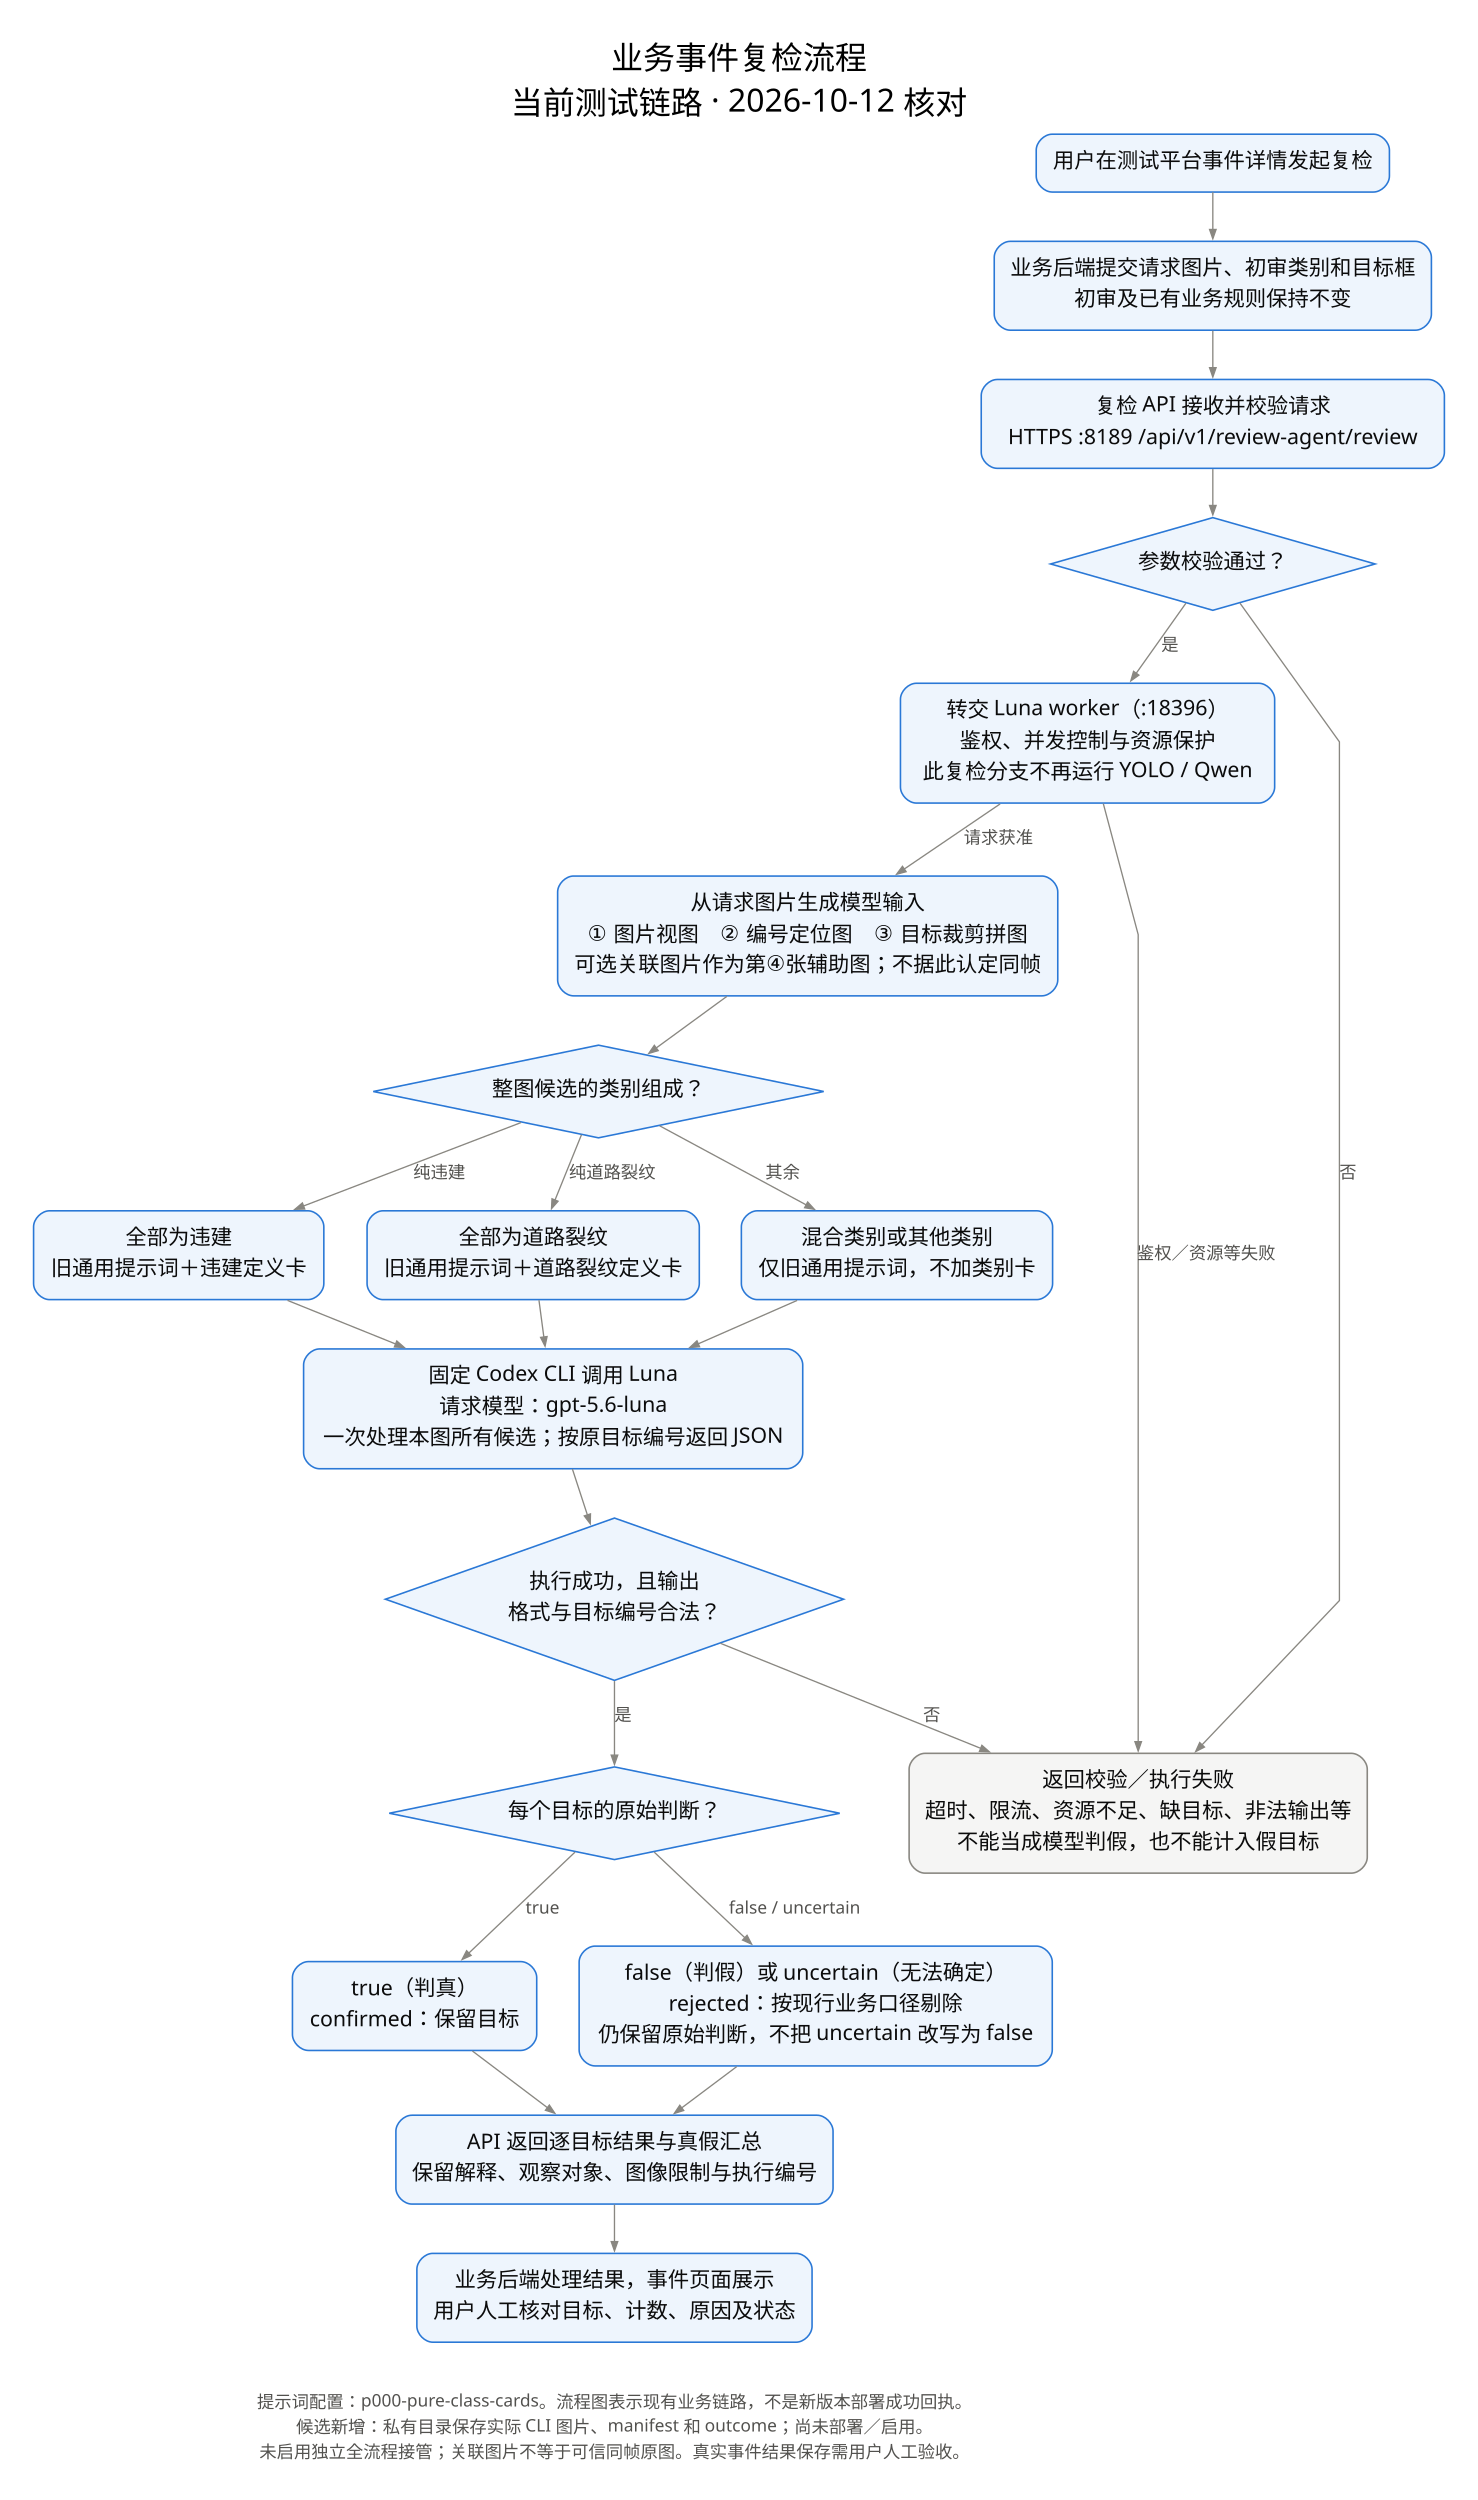
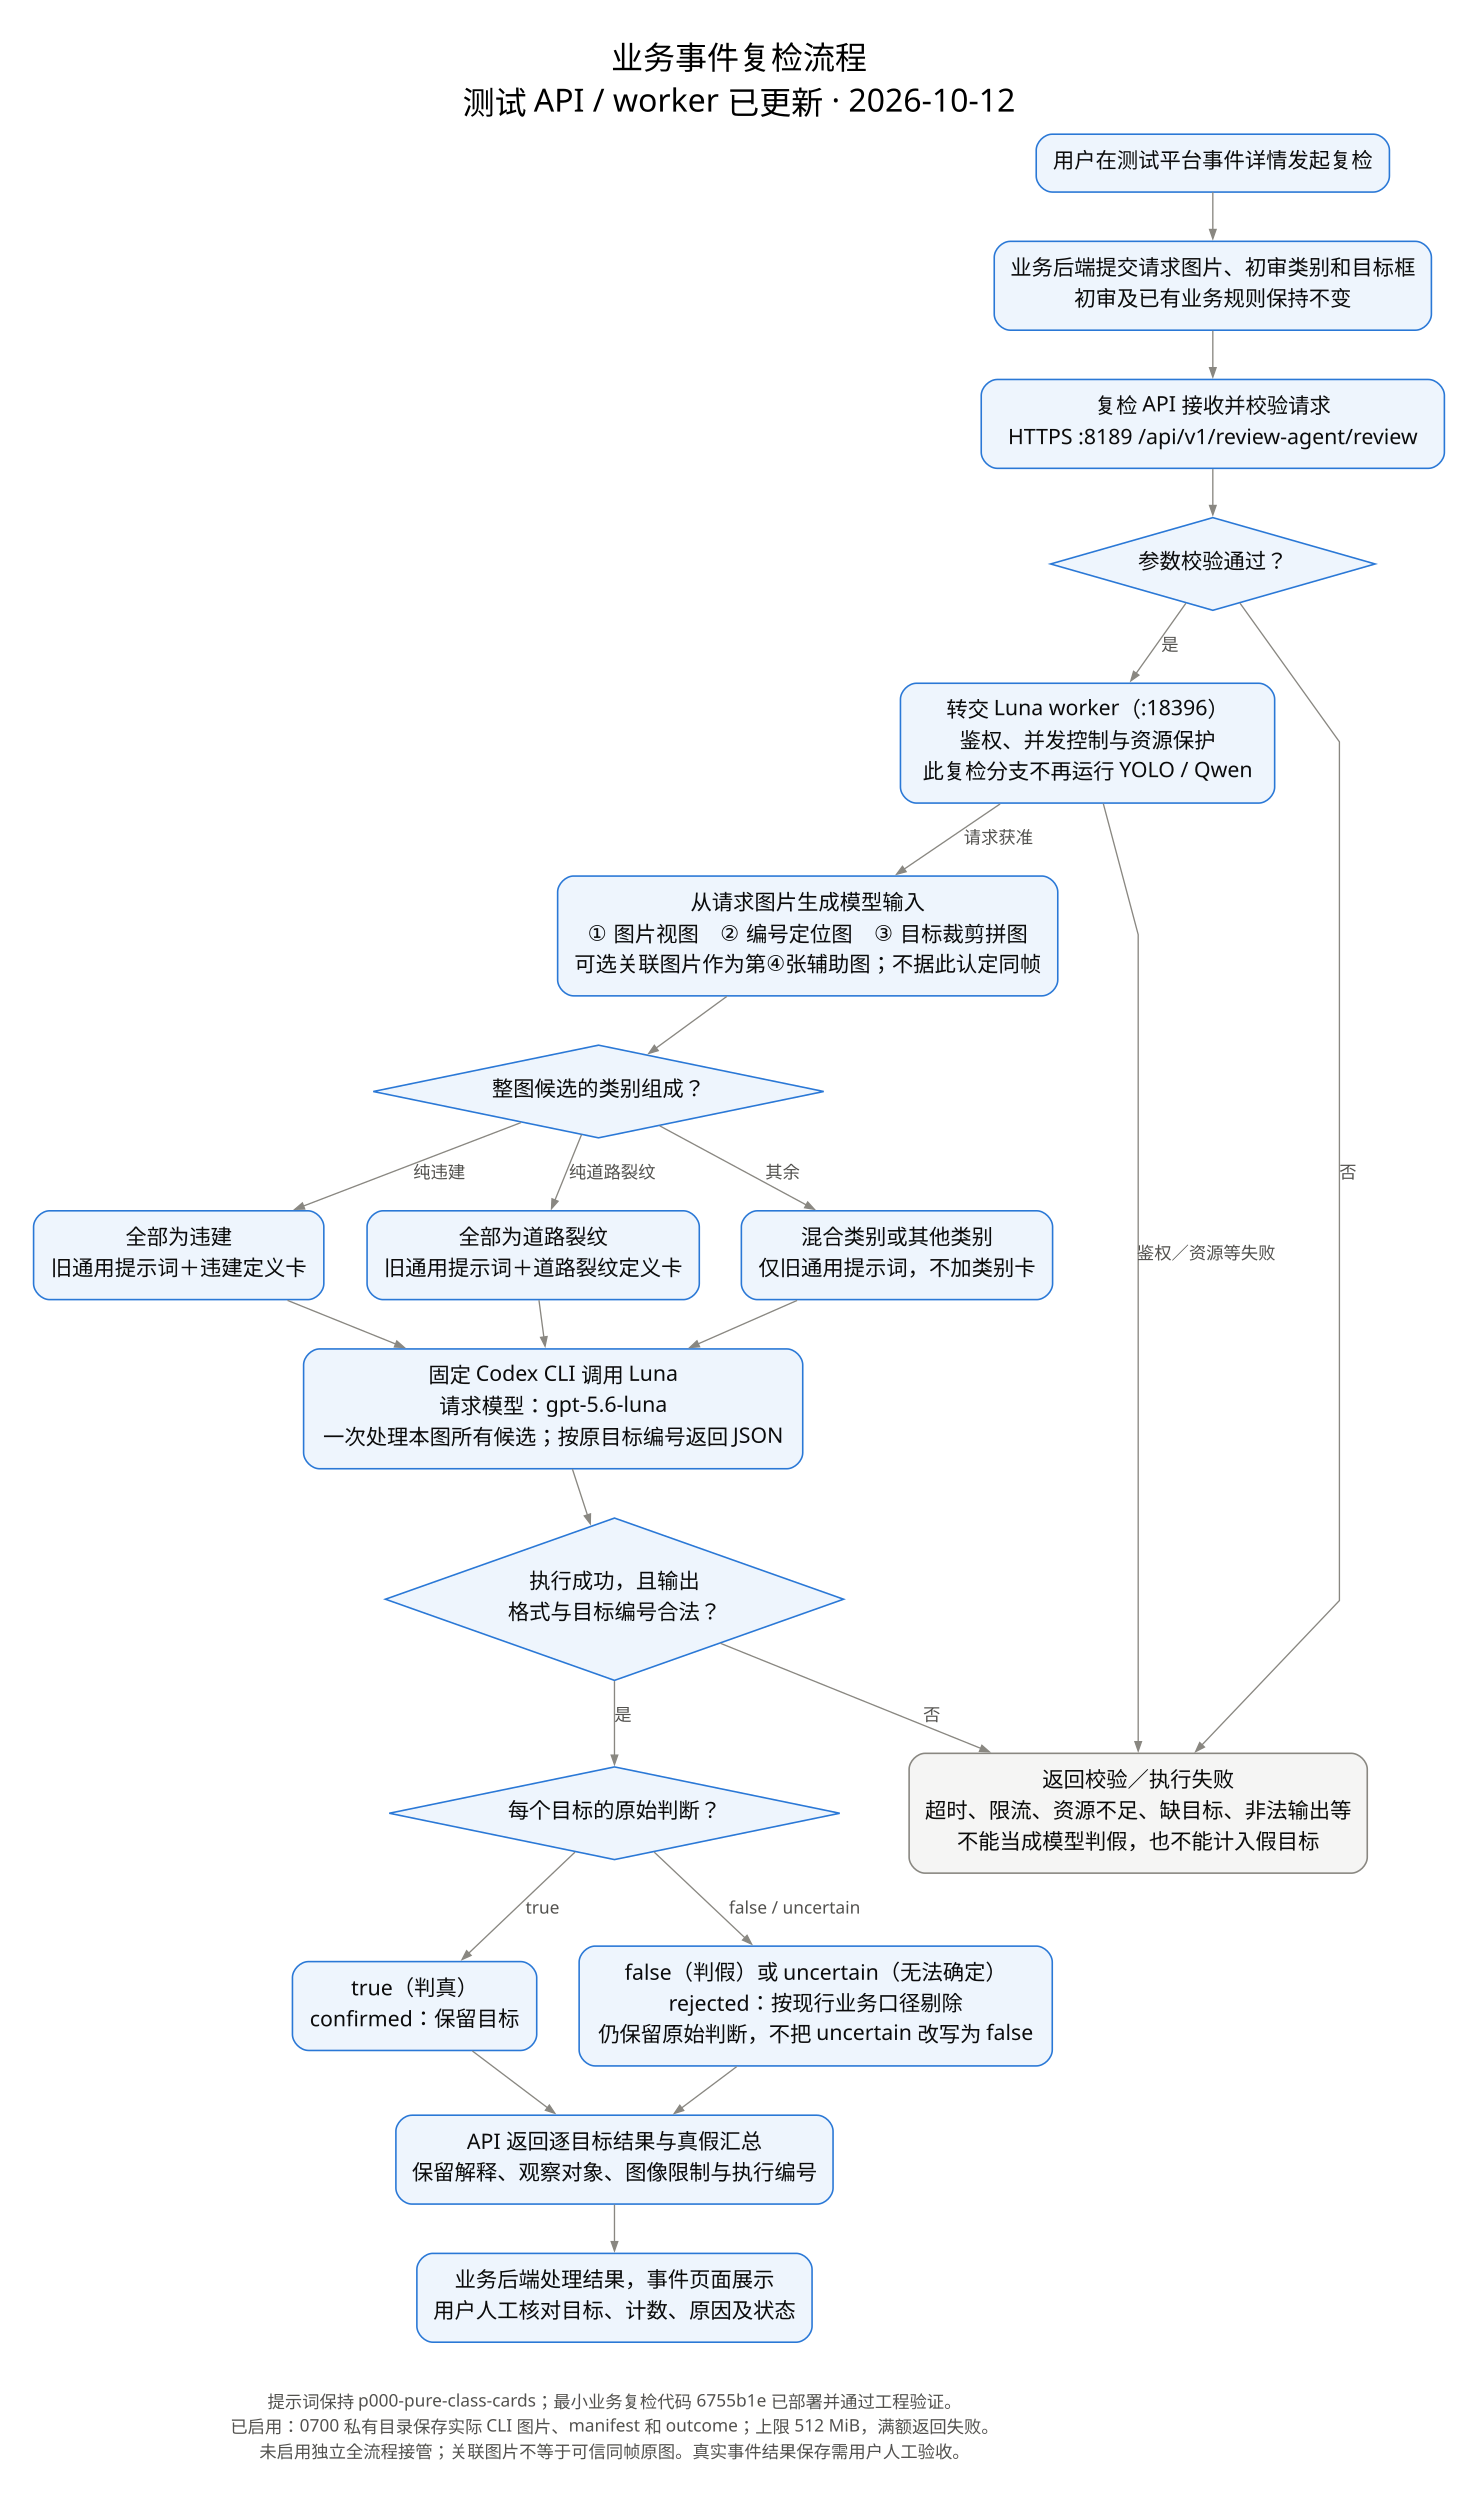
<svg xmlns="http://www.w3.org/2000/svg" width="1109pt" height="1876pt" viewBox="0.00 0.00 1109.00 1876.00">
  <g id="graph0" class="graph" transform="scale(1 1) rotate(0) translate(25.2 1850.84)">
    <polygon fill="white" stroke="none" points="-25.2,25.2 -25.2,-1850.84 1083.88,-1850.84 1083.88,25.2 -25.2,25.2" />
    <text xml:space="preserve" text-anchor="middle" x="529.34" y="-1798.84" font-family="PingFang SC" font-size="24.00">业务事件复检流程</text>
-     <text xml:space="preserve" text-anchor="middle" x="529.34" y="-1765.09" font-family="PingFang SC" font-size="24.00">当前测试链路 · 2026-10-12 核对</text>
+     <text xml:space="preserve" text-anchor="middle" x="529.34" y="-1765.09" font-family="PingFang SC" font-size="24.00">测试 API / worker 已更新 · 2026-10-12</text>
    <g id="node1" class="node">
      <path fill="#eef5fd" stroke="#2a78d6" stroke-width="1.2" d="M1005.42,-1750.14C1005.42,-1750.14 764.38,-1750.14 764.38,-1750.14 758.38,-1750.14 752.38,-1744.14 752.38,-1738.14 752.38,-1738.14 752.38,-1718.73 752.38,-1718.73 752.38,-1712.73 758.38,-1706.73 764.38,-1706.73 764.38,-1706.73 1005.42,-1706.73 1005.42,-1706.73 1011.42,-1706.73 1017.42,-1712.73 1017.42,-1718.73 1017.42,-1718.73 1017.42,-1738.14 1017.42,-1738.14 1017.42,-1744.14 1011.42,-1750.14 1005.42,-1750.14" />
      <text xml:space="preserve" text-anchor="middle" x="884.9" y="-1724.86" font-family="PingFang SC" font-size="16.00" fill="#0b0b0b">用户在测试平台事件详情发起复检</text>
    </g>
    <g id="node2" class="node">
      <path fill="#eef5fd" stroke="#2a78d6" stroke-width="1.2" d="M1036.92,-1669.73C1036.92,-1669.73 732.88,-1669.73 732.88,-1669.73 726.88,-1669.73 720.88,-1663.73 720.88,-1657.73 720.88,-1657.73 720.88,-1615.07 720.88,-1615.07 720.88,-1609.07 726.88,-1603.07 732.88,-1603.07 732.88,-1603.07 1036.92,-1603.07 1036.92,-1603.07 1042.92,-1603.07 1048.92,-1609.07 1048.92,-1615.07 1048.92,-1615.07 1048.92,-1657.73 1048.92,-1657.73 1048.92,-1663.73 1042.92,-1669.73 1036.92,-1669.73" />
      <text xml:space="preserve" text-anchor="middle" x="884.9" y="-1644.45" font-family="PingFang SC" font-size="16.00" fill="#0b0b0b">业务后端提交请求图片、初审类别和目标框</text>
      <text xml:space="preserve" text-anchor="middle" x="884.9" y="-1621.2" font-family="PingFang SC" font-size="16.00" fill="#0b0b0b">初审及已有业务规则保持不变</text>
    </g>
    <g id="edge1" class="edge">
      <path fill="none" stroke="#898781" d="M884.9,-1706.55C884.9,-1698.2 884.9,-1688.26 884.9,-1678.57" />
      <polygon fill="#898781" stroke="#898781" points="887.35,-1678.67 884.9,-1671.67 882.45,-1678.67 887.35,-1678.67" />
    </g>
    <g id="node3" class="node">
      <path fill="#eef5fd" stroke="#2a78d6" stroke-width="1.2" d="M1046.67,-1566.07C1046.67,-1566.07 723.12,-1566.07 723.12,-1566.07 717.12,-1566.07 711.12,-1560.07 711.12,-1554.07 711.12,-1554.07 711.12,-1511.41 711.12,-1511.41 711.12,-1505.41 717.12,-1499.41 723.12,-1499.41 723.12,-1499.41 1046.67,-1499.41 1046.67,-1499.41 1052.67,-1499.41 1058.67,-1505.41 1058.67,-1511.41 1058.67,-1511.41 1058.67,-1554.07 1058.67,-1554.07 1058.67,-1560.07 1052.67,-1566.07 1046.67,-1566.07" />
      <text xml:space="preserve" text-anchor="middle" x="884.9" y="-1540.79" font-family="PingFang SC" font-size="16.00" fill="#0b0b0b">复检 API 接收并校验请求</text>
      <text xml:space="preserve" text-anchor="middle" x="884.9" y="-1517.54" font-family="PingFang SC" font-size="16.00" fill="#0b0b0b">HTTPS :8189 /api/v1/review-agent/review</text>
    </g>
    <g id="edge2" class="edge">
      <path fill="none" stroke="#898781" d="M884.9,-1602.67C884.9,-1593.79 884.9,-1584.05 884.9,-1574.77" />
      <polygon fill="#898781" stroke="#898781" points="887.35,-1574.92 884.9,-1567.92 882.45,-1574.92 887.35,-1574.92" />
    </g>
    <g id="node4" class="node">
      <polygon fill="#eef5fd" stroke="#2a78d6" stroke-width="1.2" points="884.9,-1462.41 763.13,-1427.64 884.9,-1392.87 1006.67,-1427.64 884.9,-1462.41" />
      <text xml:space="preserve" text-anchor="middle" x="884.9" y="-1424.06" font-family="PingFang SC" font-size="16.00" fill="#0b0b0b">参数校验通过？</text>
    </g>
    <g id="edge3" class="edge">
      <path fill="none" stroke="#898781" d="M884.9,-1498.84C884.9,-1490.08 884.9,-1480.5 884.9,-1471.31" />
      <polygon fill="#898781" stroke="#898781" points="887.35,-1471.52 884.9,-1464.52 882.45,-1471.52 887.35,-1471.52" />
    </g>
    <g id="node5" class="node">
      <path fill="#eef5fd" stroke="#2a78d6" stroke-width="1.2" d="M919.3,-1338.12C919.3,-1338.12 662.5,-1338.12 662.5,-1338.12 656.5,-1338.12 650.5,-1332.12 650.5,-1326.12 650.5,-1326.12 650.5,-1260.21 650.5,-1260.21 650.5,-1254.21 656.5,-1248.21 662.5,-1248.21 662.5,-1248.21 919.3,-1248.21 919.3,-1248.21 925.3,-1248.21 931.3,-1254.21 931.3,-1260.21 931.3,-1260.21 931.3,-1326.12 931.3,-1326.12 931.3,-1332.12 925.3,-1338.12 919.3,-1338.12" />
      <text xml:space="preserve" text-anchor="middle" x="790.9" y="-1312.84" font-family="PingFang SC" font-size="16.00" fill="#0b0b0b">转交 Luna worker（:18396）</text>
      <text xml:space="preserve" text-anchor="middle" x="790.9" y="-1289.59" font-family="PingFang SC" font-size="16.00" fill="#0b0b0b">鉴权、并发控制与资源保护</text>
      <text xml:space="preserve" text-anchor="middle" x="790.9" y="-1266.34" font-family="PingFang SC" font-size="16.00" fill="#0b0b0b">此复检分支不再运行 YOLO / Qwen</text>
    </g>
    <g id="edge4" class="edge">
      <path fill="none" stroke="#898781" d="M864.73,-1398.22C853.78,-1382.78 839.9,-1363.22 827.14,-1345.24" />
      <polygon fill="#898781" stroke="#898781" points="829.42,-1344.22 823.37,-1339.93 825.43,-1347.06 829.42,-1344.22" />
      <text xml:space="preserve" text-anchor="middle" x="852.69" y="-1362.52" font-family="PingFang SC" font-size="13.00" fill="#52514e">是</text>
    </g>
    <g id="node18" class="node">
      <path fill="#f5f5f4" stroke="#898781" stroke-width="1.2" d="M988.8,-535.14C988.8,-535.14 669,-535.14 669,-535.14 663,-535.14 657,-529.14 657,-523.14 657,-523.14 657,-457.23 657,-457.23 657,-451.23 663,-445.23 669,-445.23 669,-445.23 988.8,-445.23 988.8,-445.23 994.8,-445.23 1000.8,-451.23 1000.8,-457.23 1000.8,-457.23 1000.8,-523.14 1000.8,-523.14 1000.8,-529.14 994.8,-535.14 988.8,-535.14" />
      <text xml:space="preserve" text-anchor="middle" x="828.9" y="-509.86" font-family="PingFang SC" font-size="16.00" fill="#0b0b0b">返回校验／执行失败</text>
      <text xml:space="preserve" text-anchor="middle" x="828.9" y="-486.61" font-family="PingFang SC" font-size="16.00" fill="#0b0b0b">超时、限流、资源不足、缺目标、非法输出等</text>
      <text xml:space="preserve" text-anchor="middle" x="828.9" y="-463.36" font-family="PingFang SC" font-size="16.00" fill="#0b0b0b">不能当成模型判假，也不能计入假目标</text>
    </g>
    <g id="edge5" class="edge">
      <path fill="none" stroke="#898781" d="M905.28,-1398.22C933.19,-1359.3 979.9,-1294.16 979.9,-1294.16 979.9,-1294.16 979.9,-1294.16 979.9,-649.79 979.9,-649.79 921.05,-587.97 876.82,-541.52" />
      <polygon fill="#898781" stroke="#898781" points="878.61,-539.84 872.01,-536.46 875.06,-543.22 878.61,-539.84" />
      <text xml:space="preserve" text-anchor="middle" x="986.27" y="-966.66" font-family="PingFang SC" font-size="13.00" fill="#52514e">否</text>
    </g>
    <g id="node6" class="node">
      <path fill="#eef5fd" stroke="#2a78d6" stroke-width="1.2" d="M756.55,-1193.46C756.55,-1193.46 405.25,-1193.46 405.25,-1193.46 399.25,-1193.46 393.25,-1187.46 393.25,-1181.46 393.25,-1181.46 393.25,-1115.55 393.25,-1115.55 393.25,-1109.55 399.25,-1103.55 405.25,-1103.55 405.25,-1103.55 756.55,-1103.55 756.55,-1103.55 762.55,-1103.55 768.55,-1109.55 768.55,-1115.55 768.55,-1115.55 768.55,-1181.46 768.55,-1181.46 768.55,-1187.46 762.55,-1193.46 756.55,-1193.46" />
      <text xml:space="preserve" text-anchor="middle" x="580.9" y="-1168.18" font-family="PingFang SC" font-size="16.00" fill="#0b0b0b">从请求图片生成模型输入</text>
      <text xml:space="preserve" text-anchor="middle" x="580.9" y="-1144.93" font-family="PingFang SC" font-size="16.00" fill="#0b0b0b">① 图片视图　② 编号定位图　③ 目标裁剪拼图</text>
      <text xml:space="preserve" text-anchor="middle" x="580.9" y="-1121.68" font-family="PingFang SC" font-size="16.00" fill="#0b0b0b">可选关联图片作为第④张辅助图；不据此认定同帧</text>
    </g>
    <g id="edge6" class="edge">
      <path fill="none" stroke="#898781" d="M725.32,-1247.61C702.43,-1232.06 676.61,-1214.52 653.2,-1198.62" />
      <polygon fill="#898781" stroke="#898781" points="654.76,-1196.72 647.6,-1194.81 652.01,-1200.77 654.76,-1196.72" />
      <text xml:space="preserve" text-anchor="middle" x="723.97" y="-1217.86" font-family="PingFang SC" font-size="13.00" fill="#52514e">请求获准</text>
    </g>
    <g id="edge7" class="edge">
      <path fill="none" stroke="#898781" d="M802.72,-1247.81C813.87,-1205.93 828.9,-1149.51 828.9,-1149.51 828.9,-1149.51 828.9,-1149.51 828.9,-649.79 828.9,-649.79 828.9,-589.97 828.9,-543.81" />
      <polygon fill="#898781" stroke="#898781" points="831.35,-543.88 828.9,-536.88 826.45,-543.88 831.35,-543.88" />
      <text xml:space="preserve" text-anchor="middle" x="879.9" y="-905.96" font-family="PingFang SC" font-size="13.00" fill="#52514e">鉴权／资源等失败</text>
    </g>
    <g id="node7" class="node">
      <polygon fill="#eef5fd" stroke="#2a78d6" stroke-width="1.2" points="423.9,-1066.55 254.88,-1031.78 423.9,-997.01 592.92,-1031.78 423.9,-1066.55" />
      <text xml:space="preserve" text-anchor="middle" x="423.9" y="-1028.21" font-family="PingFang SC" font-size="16.00" fill="#0b0b0b">整图候选的类别组成？</text>
    </g>
    <g id="edge8" class="edge">
      <path fill="none" stroke="#898781" d="M520.2,-1103.15C502.53,-1090.24 483.59,-1076.4 467.23,-1064.44" />
      <polygon fill="#898781" stroke="#898781" points="468.7,-1062.48 461.61,-1060.33 465.81,-1066.44 468.7,-1062.48" />
    </g>
    <g id="node8" class="node">
      <path fill="#eef5fd" stroke="#2a78d6" stroke-width="1.2" d="M205.8,-942.26C205.8,-942.26 12,-942.26 12,-942.26 6,-942.26 0,-936.26 0,-930.26 0,-930.26 0,-887.6 0,-887.6 0,-881.6 6,-875.6 12,-875.6 12,-875.6 205.8,-875.6 205.8,-875.6 211.8,-875.6 217.8,-881.6 217.8,-887.6 217.8,-887.6 217.8,-930.26 217.8,-930.26 217.8,-936.26 211.8,-942.26 205.8,-942.26" />
      <text xml:space="preserve" text-anchor="middle" x="108.9" y="-916.98" font-family="PingFang SC" font-size="16.00" fill="#0b0b0b">全部为违建</text>
      <text xml:space="preserve" text-anchor="middle" x="108.9" y="-893.73" font-family="PingFang SC" font-size="16.00" fill="#0b0b0b">旧通用提示词＋违建定义卡</text>
    </g>
    <g id="edge9" class="edge">
      <path fill="none" stroke="#898781" d="M365.76,-1008.47C320.01,-990.92 255.36,-966.12 202.37,-945.79" />
      <polygon fill="#898781" stroke="#898781" points="203.46,-943.58 196.05,-943.36 201.71,-948.16 203.46,-943.58" />
      <text xml:space="preserve" text-anchor="middle" x="304.38" y="-966.66" font-family="PingFang SC" font-size="13.00" fill="#52514e">纯违建</text>
    </g>
    <g id="node9" class="node">
      <path fill="#eef5fd" stroke="#2a78d6" stroke-width="1.2" d="M487.55,-942.26C487.55,-942.26 262.25,-942.26 262.25,-942.26 256.25,-942.26 250.25,-936.26 250.25,-930.26 250.25,-930.26 250.25,-887.6 250.25,-887.6 250.25,-881.6 256.25,-875.6 262.25,-875.6 262.25,-875.6 487.55,-875.6 487.55,-875.6 493.55,-875.6 499.55,-881.6 499.55,-887.6 499.55,-887.6 499.55,-930.26 499.55,-930.26 499.55,-936.26 493.55,-942.26 487.55,-942.26" />
      <text xml:space="preserve" text-anchor="middle" x="374.9" y="-916.98" font-family="PingFang SC" font-size="16.00" fill="#0b0b0b">全部为道路裂纹</text>
      <text xml:space="preserve" text-anchor="middle" x="374.9" y="-893.73" font-family="PingFang SC" font-size="16.00" fill="#0b0b0b">旧通用提示词＋道路裂纹定义卡</text>
    </g>
    <g id="edge10" class="edge">
      <path fill="none" stroke="#898781" d="M411.15,-999.34C405.06,-984.32 397.7,-966.16 391.2,-950.14" />
      <polygon fill="#898781" stroke="#898781" points="393.56,-949.44 388.66,-943.88 389.02,-951.28 393.56,-949.44" />
      <text xml:space="preserve" text-anchor="middle" x="434.21" y="-966.66" font-family="PingFang SC" font-size="13.00" fill="#52514e">纯道路裂纹</text>
    </g>
    <g id="node10" class="node">
      <path fill="#eef5fd" stroke="#2a78d6" stroke-width="1.2" d="M752.67,-942.26C752.67,-942.26 543.12,-942.26 543.12,-942.26 537.12,-942.26 531.12,-936.26 531.12,-930.26 531.12,-930.26 531.12,-887.6 531.12,-887.6 531.12,-881.6 537.12,-875.6 543.12,-875.6 543.12,-875.6 752.67,-875.6 752.67,-875.6 758.67,-875.6 764.67,-881.6 764.67,-887.6 764.67,-887.6 764.67,-930.26 764.67,-930.26 764.67,-936.26 758.67,-942.26 752.67,-942.26" />
      <text xml:space="preserve" text-anchor="middle" x="647.9" y="-916.98" font-family="PingFang SC" font-size="16.00" fill="#0b0b0b">混合类别或其他类别</text>
      <text xml:space="preserve" text-anchor="middle" x="647.9" y="-893.73" font-family="PingFang SC" font-size="16.00" fill="#0b0b0b">仅旧通用提示词，不加类别卡</text>
    </g>
    <g id="edge11" class="edge">
      <path fill="none" stroke="#898781" d="M469.77,-1006.03C501.44,-988.95 544.09,-965.94 579.72,-946.71" />
      <polygon fill="#898781" stroke="#898781" points="580.88,-948.87 585.88,-943.39 578.56,-944.56 580.88,-948.87" />
      <text xml:space="preserve" text-anchor="middle" x="562.06" y="-966.66" font-family="PingFang SC" font-size="13.00" fill="#52514e">其余</text>
    </g>
    <g id="node11" class="node">
      <path fill="#eef5fd" stroke="#2a78d6" stroke-width="1.2" d="M565.17,-838.6C565.17,-838.6 214.62,-838.6 214.62,-838.6 208.62,-838.6 202.62,-832.6 202.62,-826.6 202.62,-826.6 202.62,-760.69 202.62,-760.69 202.62,-754.69 208.62,-748.69 214.62,-748.69 214.62,-748.69 565.17,-748.69 565.17,-748.69 571.17,-748.69 577.17,-754.69 577.17,-760.69 577.17,-760.69 577.17,-826.6 577.17,-826.6 577.17,-832.6 571.17,-838.6 565.17,-838.6" />
      <text xml:space="preserve" text-anchor="middle" x="389.9" y="-813.32" font-family="PingFang SC" font-size="16.00" fill="#0b0b0b">固定 Codex CLI 调用 Luna</text>
      <text xml:space="preserve" text-anchor="middle" x="389.9" y="-790.07" font-family="PingFang SC" font-size="16.00" fill="#0b0b0b">请求模型：gpt-5.6-luna</text>
      <text xml:space="preserve" text-anchor="middle" x="389.9" y="-766.82" font-family="PingFang SC" font-size="16.00" fill="#0b0b0b">一次处理本图所有候选；按原目标编号返回 JSON</text>
    </g>
    <g id="edge12" class="edge">
      <path fill="none" stroke="#898781" d="M190.55,-875.01C215.96,-864.77 244.49,-853.27 271.86,-842.23" />
      <polygon fill="#898781" stroke="#898781" points="272.56,-844.59 278.14,-839.7 270.73,-840.05 272.56,-844.59" />
    </g>
    <g id="edge13" class="edge">
      <path fill="none" stroke="#898781" d="M379.24,-875.16C380.39,-866.47 381.66,-856.86 382.92,-847.39" />
      <polygon fill="#898781" stroke="#898781" points="385.32,-847.9 383.81,-840.64 380.46,-847.26 385.32,-847.9" />
    </g>
    <g id="edge14" class="edge">
      <path fill="none" stroke="#898781" d="M572.93,-875.01C549.74,-864.83 523.7,-853.4 498.71,-842.42" />
      <polygon fill="#898781" stroke="#898781" points="499.77,-840.21 492.37,-839.64 497.8,-844.7 499.77,-840.21" />
    </g>
    <g id="node12" class="node">
      <polygon fill="#eef5fd" stroke="#2a78d6" stroke-width="1.2" points="435.9,-711.69 264,-650.79 435.9,-589.89 607.8,-650.79 435.9,-711.69" />
      <text xml:space="preserve" text-anchor="middle" x="435.9" y="-658.84" font-family="PingFang SC" font-size="16.00" fill="#0b0b0b">执行成功，且输出</text>
      <text xml:space="preserve" text-anchor="middle" x="435.9" y="-635.59" font-family="PingFang SC" font-size="16.00" fill="#0b0b0b">格式与目标编号合法？</text>
    </g>
    <g id="edge15" class="edge">
      <path fill="none" stroke="#898781" d="M404.33,-748.46C407.9,-737.52 411.8,-725.58 415.6,-713.95" />
      <polygon fill="#898781" stroke="#898781" points="417.89,-714.82 417.74,-707.4 413.24,-713.3 417.89,-714.82" />
    </g>
    <g id="node13" class="node">
      <polygon fill="#eef5fd" stroke="#2a78d6" stroke-width="1.2" points="435.9,-524.95 266.88,-490.18 435.9,-455.41 604.92,-490.18 435.9,-524.95" />
      <text xml:space="preserve" text-anchor="middle" x="435.9" y="-486.61" font-family="PingFang SC" font-size="16.00" fill="#0b0b0b">每个目标的原始判断？</text>
    </g>
    <g id="edge16" class="edge">
      <path fill="none" stroke="#898781" d="M435.9,-589.38C435.9,-570.72 435.9,-550.58 435.9,-533.43" />
      <polygon fill="#898781" stroke="#898781" points="438.35,-533.78 435.9,-526.78 433.45,-533.78 438.35,-533.78" />
      <text xml:space="preserve" text-anchor="middle" x="442.27" y="-559.54" font-family="PingFang SC" font-size="13.00" fill="#52514e">是</text>
    </g>
    <g id="edge17" class="edge">
      <path fill="none" stroke="#898781" d="M515.43,-617.69C571.57,-595.04 647.75,-564.29 710.95,-538.79" />
      <polygon fill="#898781" stroke="#898781" points="711.61,-541.16 717.19,-536.27 709.78,-536.62 711.61,-541.16" />
      <text xml:space="preserve" text-anchor="middle" x="673.98" y="-559.54" font-family="PingFang SC" font-size="13.00" fill="#52514e">否</text>
    </g>
    <g id="node14" class="node">
      <path fill="#eef5fd" stroke="#2a78d6" stroke-width="1.2" d="M365.55,-378.85C365.55,-378.85 206.25,-378.85 206.25,-378.85 200.25,-378.85 194.25,-372.85 194.25,-366.85 194.25,-366.85 194.25,-324.19 194.25,-324.19 194.25,-318.19 200.25,-312.19 206.25,-312.19 206.25,-312.19 365.55,-312.19 365.55,-312.19 371.55,-312.19 377.55,-318.19 377.55,-324.19 377.55,-324.19 377.55,-366.85 377.55,-366.85 377.55,-372.85 371.55,-378.85 365.55,-378.85" />
      <text xml:space="preserve" text-anchor="middle" x="285.9" y="-353.57" font-family="PingFang SC" font-size="16.00" fill="#0b0b0b">true（判真）</text>
      <text xml:space="preserve" text-anchor="middle" x="285.9" y="-330.32" font-family="PingFang SC" font-size="16.00" fill="#0b0b0b">confirmed：保留目标</text>
    </g>
    <g id="edge18" class="edge">
      <path fill="none" stroke="#898781" d="M406.26,-461C383.42,-439.27 351.58,-408.99 326.39,-385.03" />
      <polygon fill="#898781" stroke="#898781" points="328.32,-383.49 321.56,-380.44 324.95,-387.04 328.32,-383.49" />
      <text xml:space="preserve" text-anchor="middle" x="381.88" y="-414.88" font-family="PingFang SC" font-size="13.00" fill="#52514e">true</text>
    </g>
    <g id="node15" class="node">
      <path fill="#eef5fd" stroke="#2a78d6" stroke-width="1.2" d="M752.42,-390.48C752.42,-390.48 421.38,-390.48 421.38,-390.48 415.38,-390.48 409.38,-384.48 409.38,-378.48 409.38,-378.48 409.38,-312.57 409.38,-312.57 409.38,-306.57 415.38,-300.57 421.38,-300.57 421.38,-300.57 752.42,-300.57 752.42,-300.57 758.42,-300.57 764.42,-306.57 764.42,-312.57 764.42,-312.57 764.42,-378.48 764.42,-378.48 764.42,-384.48 758.42,-390.48 752.42,-390.48" />
      <text xml:space="preserve" text-anchor="middle" x="586.9" y="-365.2" font-family="PingFang SC" font-size="16.00" fill="#0b0b0b">false（判假）或 uncertain（无法确定）</text>
      <text xml:space="preserve" text-anchor="middle" x="586.9" y="-341.95" font-family="PingFang SC" font-size="16.00" fill="#0b0b0b">rejected：按现行业务口径剔除</text>
      <text xml:space="preserve" text-anchor="middle" x="586.9" y="-318.7" font-family="PingFang SC" font-size="16.00" fill="#0b0b0b">仍保留原始判断，不把 uncertain 改写为 false</text>
    </g>
    <g id="edge19" class="edge">
      <path fill="none" stroke="#898781" d="M465.73,-461C485.14,-442.66 511,-418.23 533.84,-396.65" />
      <polygon fill="#898781" stroke="#898781" points="535.38,-398.57 538.79,-391.98 532.02,-395.01 535.38,-398.57" />
      <text xml:space="preserve" text-anchor="middle" x="571.07" y="-414.88" font-family="PingFang SC" font-size="13.00" fill="#52514e">false / uncertain</text>
    </g>
    <g id="node16" class="node">
      <path fill="#eef5fd" stroke="#2a78d6" stroke-width="1.2" d="M587.92,-263.57C587.92,-263.57 283.88,-263.57 283.88,-263.57 277.88,-263.57 271.88,-257.57 271.88,-251.57 271.88,-251.57 271.88,-208.91 271.88,-208.91 271.88,-202.91 277.88,-196.91 283.88,-196.91 283.88,-196.91 587.92,-196.91 587.92,-196.91 593.92,-196.91 599.92,-202.91 599.92,-208.91 599.92,-208.91 599.92,-251.57 599.92,-251.57 599.92,-257.57 593.92,-263.57 587.92,-263.57" />
      <text xml:space="preserve" text-anchor="middle" x="435.9" y="-238.29" font-family="PingFang SC" font-size="16.00" fill="#0b0b0b">API 返回逐目标结果与真假汇总</text>
      <text xml:space="preserve" text-anchor="middle" x="435.9" y="-215.04" font-family="PingFang SC" font-size="16.00" fill="#0b0b0b">保留解释、观察对象、图像限制与执行编号</text>
    </g>
    <g id="edge20" class="edge">
      <path fill="none" stroke="#898781" d="M329.29,-311.76C346.93,-298.43 367.44,-282.94 385.72,-269.13" />
      <polygon fill="#898781" stroke="#898781" points="387.03,-271.22 391.14,-265.04 384.08,-267.3 387.03,-271.22" />
    </g>
    <g id="edge21" class="edge">
      <path fill="none" stroke="#898781" d="M527.65,-300.08C514,-289.84 499.61,-279.04 486.37,-269.11" />
      <polygon fill="#898781" stroke="#898781" points="487.85,-267.15 480.78,-264.91 484.91,-271.07 487.85,-267.15" />
    </g>
    <g id="node17" class="node">
      <path fill="#eef5fd" stroke="#2a78d6" stroke-width="1.2" d="M572.17,-159.91C572.17,-159.91 299.62,-159.91 299.62,-159.91 293.62,-159.91 287.62,-153.91 287.62,-147.91 287.62,-147.91 287.62,-105.25 287.62,-105.25 287.62,-99.25 293.62,-93.25 299.62,-93.25 299.62,-93.25 572.17,-93.25 572.17,-93.25 578.17,-93.25 584.17,-99.25 584.17,-105.25 584.17,-105.25 584.17,-147.91 584.17,-147.91 584.17,-153.91 578.17,-159.91 572.17,-159.91" />
      <text xml:space="preserve" text-anchor="middle" x="435.9" y="-134.63" font-family="PingFang SC" font-size="16.00" fill="#0b0b0b">业务后端处理结果，事件页面展示</text>
      <text xml:space="preserve" text-anchor="middle" x="435.9" y="-111.38" font-family="PingFang SC" font-size="16.00" fill="#0b0b0b">用户人工核对目标、计数、原因及状态</text>
    </g>
    <g id="edge22" class="edge">
      <path fill="none" stroke="#898781" d="M435.9,-196.51C435.9,-187.63 435.9,-177.89 435.9,-168.61" />
      <polygon fill="#898781" stroke="#898781" points="438.35,-168.76 435.9,-161.76 433.45,-168.76 438.35,-168.76" />
    </g>
    <g id="node19" class="node">
-       <text xml:space="preserve" text-anchor="middle" x="435.9" y="-43.9" font-family="PingFang SC" font-size="13.00" fill="#52514e">提示词配置：p000-pure-class-cards。流程图表示现有业务链路，不是新版本部署成功回执。</text>
-       <text xml:space="preserve" text-anchor="middle" x="435.9" y="-25.15" font-family="PingFang SC" font-size="13.00" fill="#52514e">候选新增：私有目录保存实际 CLI 图片、manifest 和 outcome；尚未部署／启用。</text>
+       <text xml:space="preserve" text-anchor="middle" x="435.9" y="-43.9" font-family="PingFang SC" font-size="13.00" fill="#52514e">提示词保持 p000-pure-class-cards；最小业务复检代码 6755b1e 已部署并通过工程验证。</text>
+       <text xml:space="preserve" text-anchor="middle" x="435.9" y="-25.15" font-family="PingFang SC" font-size="13.00" fill="#52514e">已启用：0700 私有目录保存实际 CLI 图片、manifest 和 outcome；上限 512 MiB，满额返回失败。</text>
      <text xml:space="preserve" text-anchor="middle" x="435.9" y="-6.4" font-family="PingFang SC" font-size="13.00" fill="#52514e">未启用独立全流程接管；关联图片不等于可信同帧原图。真实事件结果保存需用户人工验收。</text>
    </g>
  </g>
</svg>
